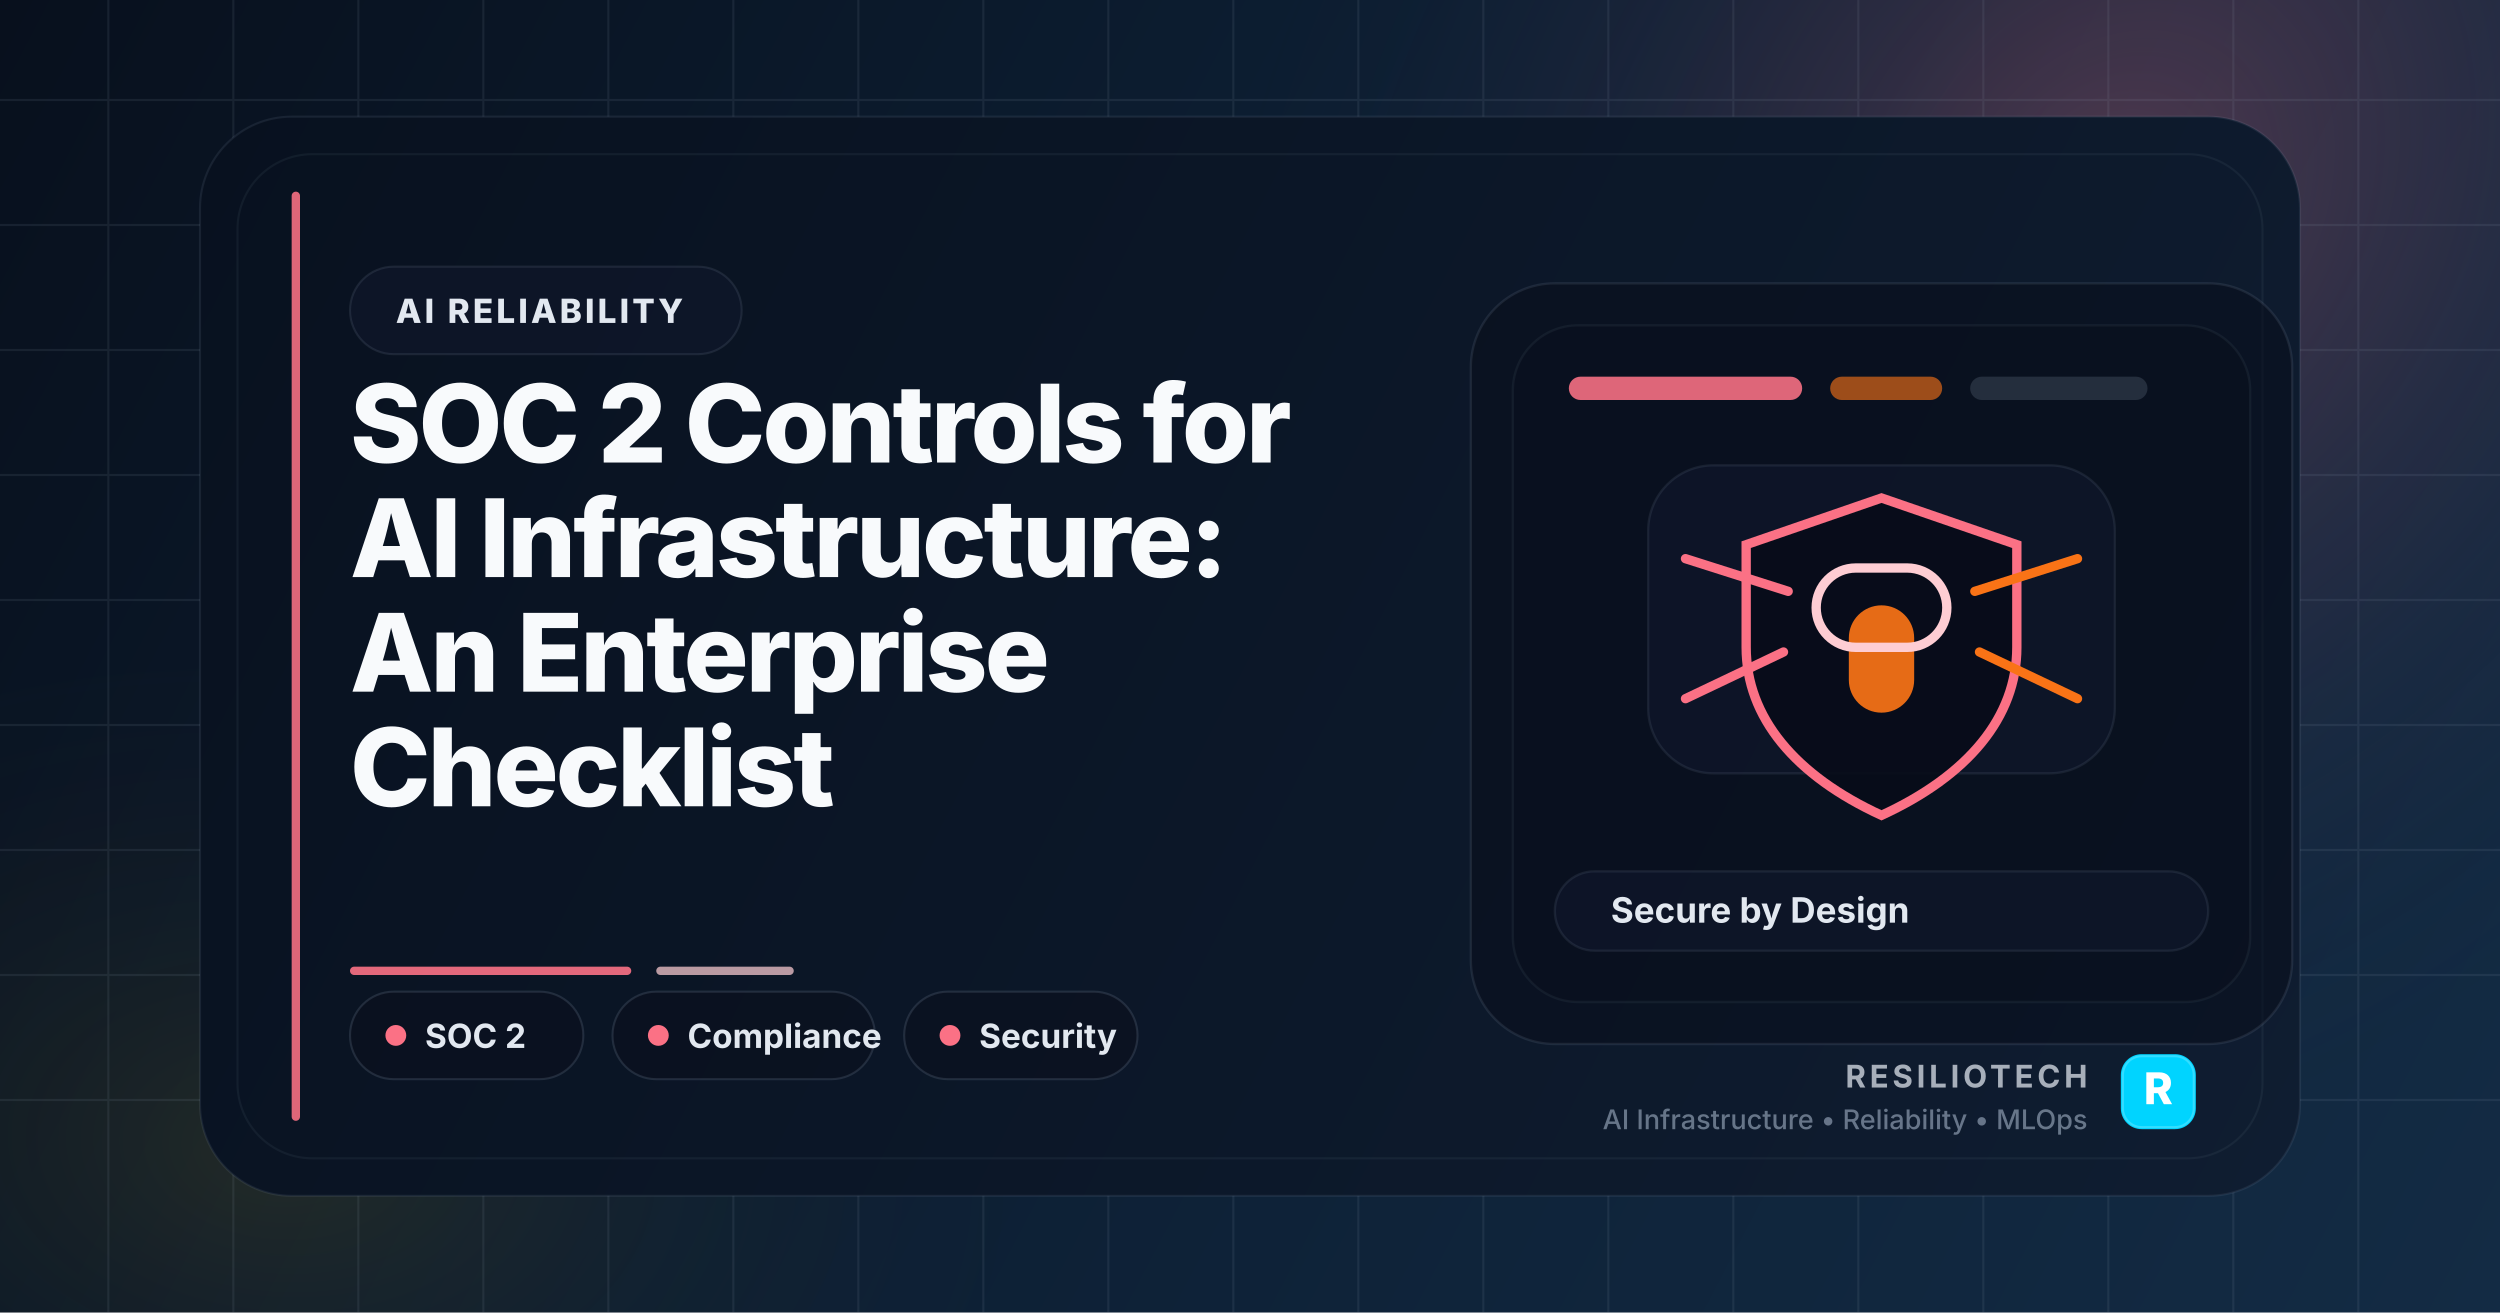
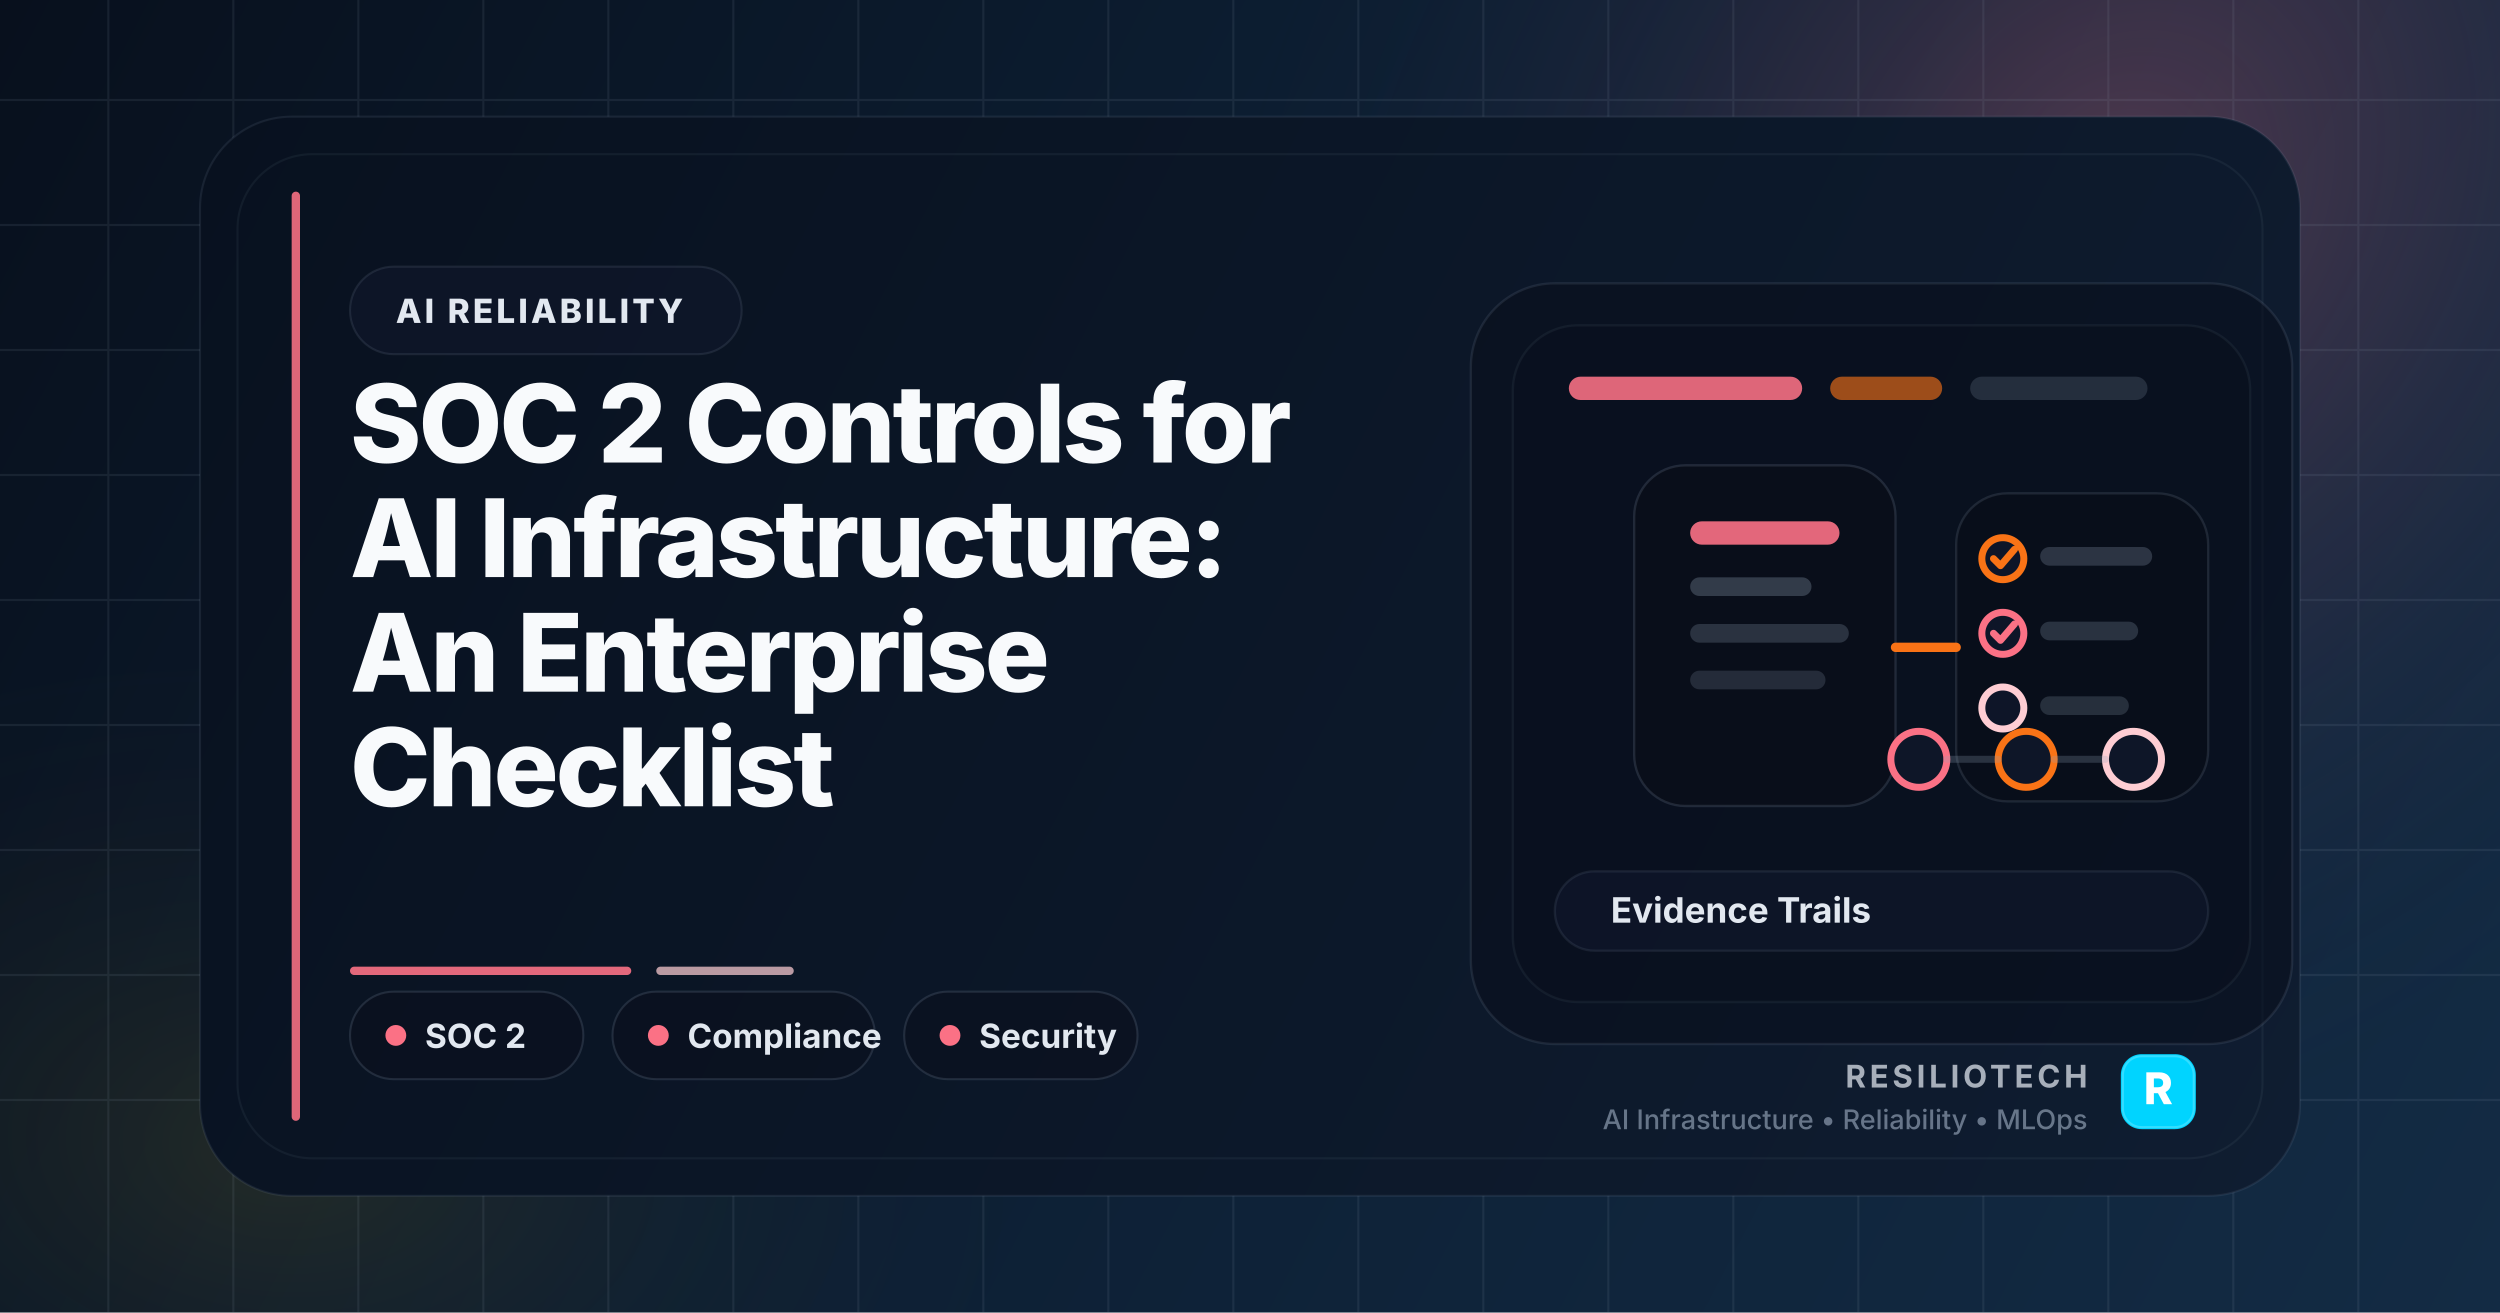
<svg xmlns="http://www.w3.org/2000/svg" width="1200" height="630" viewBox="0 0 1200 630" fill="none">
  <defs>
    <linearGradient id="bg" x1="0" y1="0" x2="1200" y2="630" gradientUnits="userSpaceOnUse">
      <stop stop-color="#08101d" />
      <stop offset="0.5" stop-color="#0d2035" />
      <stop offset="1" stop-color="#132b44" />
    </linearGradient>
    <linearGradient id="panel" x1="96" y1="56" x2="1104" y2="574" gradientUnits="userSpaceOnUse">
      <stop stop-color="#08111f" />
      <stop offset="1" stop-color="#0f1d31" />
    </linearGradient>
    <radialGradient id="glowA" cx="0" cy="0" r="1" gradientUnits="userSpaceOnUse" gradientTransform="translate(1012 96) rotate(127) scale(512 402)">
      <stop stop-color="rgba(251, 113, 133, 0.28)" />
      <stop offset="1" stop-color="rgba(15, 23, 42, 0)" />
    </radialGradient>
    <radialGradient id="glowB" cx="0" cy="0" r="1" gradientUnits="userSpaceOnUse" gradientTransform="translate(132 552) rotate(5) scale(388 258)">
      <stop stop-color="rgba(250, 204, 21, 0.10)" />
      <stop offset="1" stop-color="rgba(15, 23, 42, 0)" />
    </radialGradient>
    <linearGradient id="accentLine" x1="140" y1="0" x2="416" y2="0" gradientUnits="userSpaceOnUse">
      <stop stop-color="#fb7185" />
      <stop offset="1" stop-color="#f97316" />
    </linearGradient>
  </defs>
  <rect width="1200" height="630" fill="url(#bg)" />
  <rect width="1200" height="630" fill="url(#glowA)" />
  <rect width="1200" height="630" fill="url(#glowB)" />
  <g opacity="0.11" stroke="#94a3b8" stroke-width="1">
    <path d="M0 48 H1200" />
    <path d="M0 108 H1200" />
    <path d="M0 168 H1200" />
    <path d="M0 228 H1200" />
    <path d="M0 288 H1200" />
    <path d="M0 348 H1200" />
    <path d="M0 408 H1200" />
    <path d="M0 468 H1200" />
    <path d="M0 528 H1200" />
    <path d="M52 0 V630" />
    <path d="M112 0 V630" />
    <path d="M172 0 V630" />
    <path d="M232 0 V630" />
    <path d="M292 0 V630" />
    <path d="M352 0 V630" />
    <path d="M412 0 V630" />
    <path d="M472 0 V630" />
    <path d="M532 0 V630" />
    <path d="M592 0 V630" />
    <path d="M652 0 V630" />
    <path d="M712 0 V630" />
    <path d="M772 0 V630" />
    <path d="M832 0 V630" />
    <path d="M892 0 V630" />
    <path d="M952 0 V630" />
    <path d="M1012 0 V630" />
    <path d="M1072 0 V630" />
    <path d="M1132 0 V630" />
  </g>
  <circle cx="538" cy="74" r="3" fill="#fb7185" opacity="0.40" />
  <circle cx="711" cy="145" r="4" fill="#fecdd3" opacity="0.51" />
  <circle cx="884" cy="216" r="2" fill="#f97316" opacity="0.34" />
  <circle cx="1057" cy="287" r="3" fill="#fb7185" opacity="0.45" />
  <circle cx="142" cy="358" r="4" fill="#fecdd3" opacity="0.56" />
  <circle cx="315" cy="429" r="2" fill="#f97316" opacity="0.39" />
  <circle cx="488" cy="500" r="3" fill="#fb7185" opacity="0.50" />
  <circle cx="661" cy="65" r="4" fill="#fecdd3" opacity="0.61" />
  <circle cx="834" cy="136" r="2" fill="#f97316" opacity="0.44" />
  <circle cx="1007" cy="207" r="3" fill="#fb7185" opacity="0.55" />
  <path d="M274 114 L356 160 L448 126" stroke="rgba(148, 163, 184, 0.10)" stroke-width="2" fill="none" />
  <path d="M115 167 L220 244 L329 251" stroke="rgba(148, 163, 184, 0.10)" stroke-width="2" fill="none" />
  <path d="M176 220 L304 328 L430 296" stroke="rgba(148, 163, 184, 0.10)" stroke-width="2" fill="none" />
  <rect x="96" y="56" width="1008" height="518" rx="44" fill="url(#panel)" stroke="rgba(148, 163, 184, 0.12)" />
  <rect x="114" y="74" width="972" height="482" rx="36" fill="none" stroke="rgba(148, 163, 184, 0.08)" />
  <rect x="140" y="92" width="4" height="446" rx="2" fill="url(#accentLine)" opacity="0.88" />
  <rect x="168" y="128" width="188" height="42" rx="21" fill="rgba(15, 23, 42, 0.72)" stroke="rgba(148, 163, 184, 0.14)" />
  <text x="190" y="155" fill="#e2e8f0" font-size="16" font-family="Inter, Arial, sans-serif" font-weight="760" letter-spacing="1.5">AI RELIABILITY</text>
  <text x="168" y="222" fill="#f8fafc" font-size="52" font-family="Inter, Arial, sans-serif" font-weight="820" letter-spacing="-1.4">
    <tspan x="168" dy="0">SOC 2 Controls for</tspan>
    <tspan x="168" dy="55">AI Infrastructure:</tspan>
    <tspan x="168" dy="55">An Enterprise</tspan>
    <tspan x="168" dy="55">Checklist</tspan>
  </text>
  <g transform="translate(168, 0)">
    <rect x="0" y="476" width="112" height="42" rx="21" fill="rgba(10, 17, 31, 0.70)" stroke="rgba(148, 163, 184, 0.18)" />
    <circle cx="22" cy="497" r="5" fill="#fb7185" />
    <text x="36" y="503" fill="#e2e8f0" font-size="16" font-family="Inter, Arial, sans-serif" font-weight="650">SOC 2</text>
  </g>
  <g transform="translate(294, 0)">
    <rect x="0" y="476" width="126" height="42" rx="21" fill="rgba(10, 17, 31, 0.70)" stroke="rgba(148, 163, 184, 0.18)" />
    <circle cx="22" cy="497" r="5" fill="#fb7185" />
    <text x="36" y="503" fill="#e2e8f0" font-size="16" font-family="Inter, Arial, sans-serif" font-weight="650">Compliance</text>
  </g>
  <g transform="translate(434, 0)">
    <rect x="0" y="476" width="112" height="42" rx="21" fill="rgba(10, 17, 31, 0.70)" stroke="rgba(148, 163, 184, 0.18)" />
    <circle cx="22" cy="497" r="5" fill="#fb7185" />
    <text x="36" y="503" fill="#e2e8f0" font-size="16" font-family="Inter, Arial, sans-serif" font-weight="650">Security</text>
  </g>
  <rect x="168" y="464" width="135" height="4" rx="2" fill="#fb7185" opacity="0.90" />
  <rect x="315" y="464" width="66" height="4" rx="2" fill="#fecdd3" opacity="0.72" />
  <g transform="translate(706 136) scale(1.12) translate(-706 -136)">
    <rect x="706" y="136" width="352" height="326" rx="36" fill="rgba(9, 14, 26, 0.54)" stroke="rgba(148, 163, 184, 0.14)" />
    <rect x="724" y="154" width="316" height="290" rx="28" fill="rgba(10, 17, 31, 0.76)" stroke="rgba(148, 163, 184, 0.08)" />
    <rect x="748" y="176" width="100" height="10" rx="5" fill="#fb7185" opacity="0.88" />
    <rect x="860" y="176" width="48" height="10" rx="5" fill="#f97316" opacity="0.62" />
    <rect x="920" y="176" width="76" height="10" rx="5" fill="rgba(148, 163, 184, 0.20)" />
    <rect x="742" y="388" width="280" height="34" rx="17" fill="rgba(15, 23, 42, 0.72)" stroke="rgba(148, 163, 184, 0.12)" />
-     <text x="766" y="410" fill="#e2e8f0" font-size="15" font-family="Inter, Arial, sans-serif" font-weight="680">Secure by Design</text>
-     <rect x="782" y="214" width="200" height="132" rx="28" fill="rgba(15, 23, 42, 0.72)" stroke="rgba(148, 163, 184, 0.12)" />
-     <path d="M882 228 L940 248 L940 292 C940 322 919 347 882 364 C845 347 824 322 824 292 L824 248 Z" fill="rgba(7, 12, 24, 0.88)" stroke="#fb7185" stroke-width="4" />
-     <rect x="868" y="274" width="28" height="46" rx="14" fill="#f97316" opacity="0.92" />
-     <rect x="854" y="258" width="56" height="34" rx="17" fill="none" stroke="#fecdd3" stroke-width="4" />
-     <path d="M798 254 L842 268" stroke="#fb7185" stroke-width="4" stroke-linecap="round" />
-     <path d="M798 314 L840 294" stroke="#fb7185" stroke-width="4" stroke-linecap="round" />
-     <path d="M966 254 L922 268" stroke="#f97316" stroke-width="4" stroke-linecap="round" />
-     <path d="M966 314 L924 294" stroke="#f97316" stroke-width="4" stroke-linecap="round" />
+     <text x="766" y="410" fill="#e2e8f0" font-size="15" font-family="Inter, Arial, sans-serif" font-weight="680">Evidence Trails</text>
+     <rect x="776" y="214" width="112" height="146" rx="22" fill="rgba(9, 14, 26, 0.90)" stroke="rgba(148, 163, 184, 0.18)" />
+     <rect x="914" y="226" width="108" height="132" rx="22" fill="rgba(9, 14, 26, 0.84)" stroke="rgba(148, 163, 184, 0.16)" />
+     <rect x="800" y="238" width="64" height="10" rx="5" fill="#fb7185" opacity="0.90" />
+     <rect x="800" y="262" width="52" height="8" rx="4" fill="rgba(148, 163, 184, 0.30)" />
+     <rect x="800" y="282" width="68" height="8" rx="4" fill="rgba(148, 163, 184, 0.24)" />
+     <rect x="800" y="302" width="58" height="8" rx="4" fill="rgba(148, 163, 184, 0.20)" />
+     <circle cx="934" cy="254" r="9" fill="rgba(15, 23, 42, 0.90)" stroke="#f97316" stroke-width="3" />
+     <path d="M930 254 L933 257 L939 250" stroke="#f97316" stroke-width="3" stroke-linecap="round" stroke-linejoin="round" />
+     <circle cx="934" cy="286" r="9" fill="rgba(15, 23, 42, 0.90)" stroke="#fb7185" stroke-width="3" />
+     <path d="M930 286 L933 289 L939 282" stroke="#fb7185" stroke-width="3" stroke-linecap="round" stroke-linejoin="round" />
+     <circle cx="934" cy="318" r="9" fill="rgba(15, 23, 42, 0.90)" stroke="#fecdd3" stroke-width="3" />
+     <rect x="950" y="249" width="48" height="8" rx="4" fill="rgba(148, 163, 184, 0.26)" />
+     <rect x="950" y="281" width="42" height="8" rx="4" fill="rgba(148, 163, 184, 0.24)" />
+     <rect x="950" y="313" width="38" height="8" rx="4" fill="rgba(148, 163, 184, 0.22)" />
+     <path d="M888 292 H914" stroke="#f97316" stroke-width="4" stroke-linecap="round" />
+     <circle cx="898" cy="340" r="12" fill="rgba(15, 23, 42, 0.92)" stroke="#fb7185" stroke-width="3" />
+     <circle cx="944" cy="340" r="12" fill="rgba(15, 23, 42, 0.92)" stroke="#f97316" stroke-width="3" />
+     <circle cx="990" cy="340" r="12" fill="rgba(15, 23, 42, 0.92)" stroke="#fecdd3" stroke-width="3" />
+     <path d="M910 340 H932" stroke="rgba(148, 163, 184, 0.24)" stroke-width="3" stroke-linecap="round" />
+     <path d="M956 340 H978" stroke="rgba(148, 163, 184, 0.24)" stroke-width="3" stroke-linecap="round" />
  </g>
  <text x="1002" y="522" text-anchor="end" fill="rgba(226, 232, 240, 0.72)" font-size="15" font-family="Inter, Arial, sans-serif" font-weight="730" letter-spacing="1.8">RESILIOTECH</text>
  <text x="1002" y="542" text-anchor="end" fill="rgba(148, 163, 184, 0.66)" font-size="13" font-family="Inter, Arial, sans-serif" font-weight="500">AI Infrastructure • Reliability • MLOps</text>
  <g transform="translate(1018, 506)">
    <rect width="36" height="36" rx="10" fill="#00D4FF" />
    <rect x="1" y="1" width="34" height="34" rx="9" fill="none" stroke="rgba(255, 255, 255, 0.20)" />
    <text x="18" y="24" text-anchor="middle" fill="#ffffff" font-size="21" font-family="Inter, Arial, sans-serif" font-weight="800">R</text>
  </g>
</svg>
